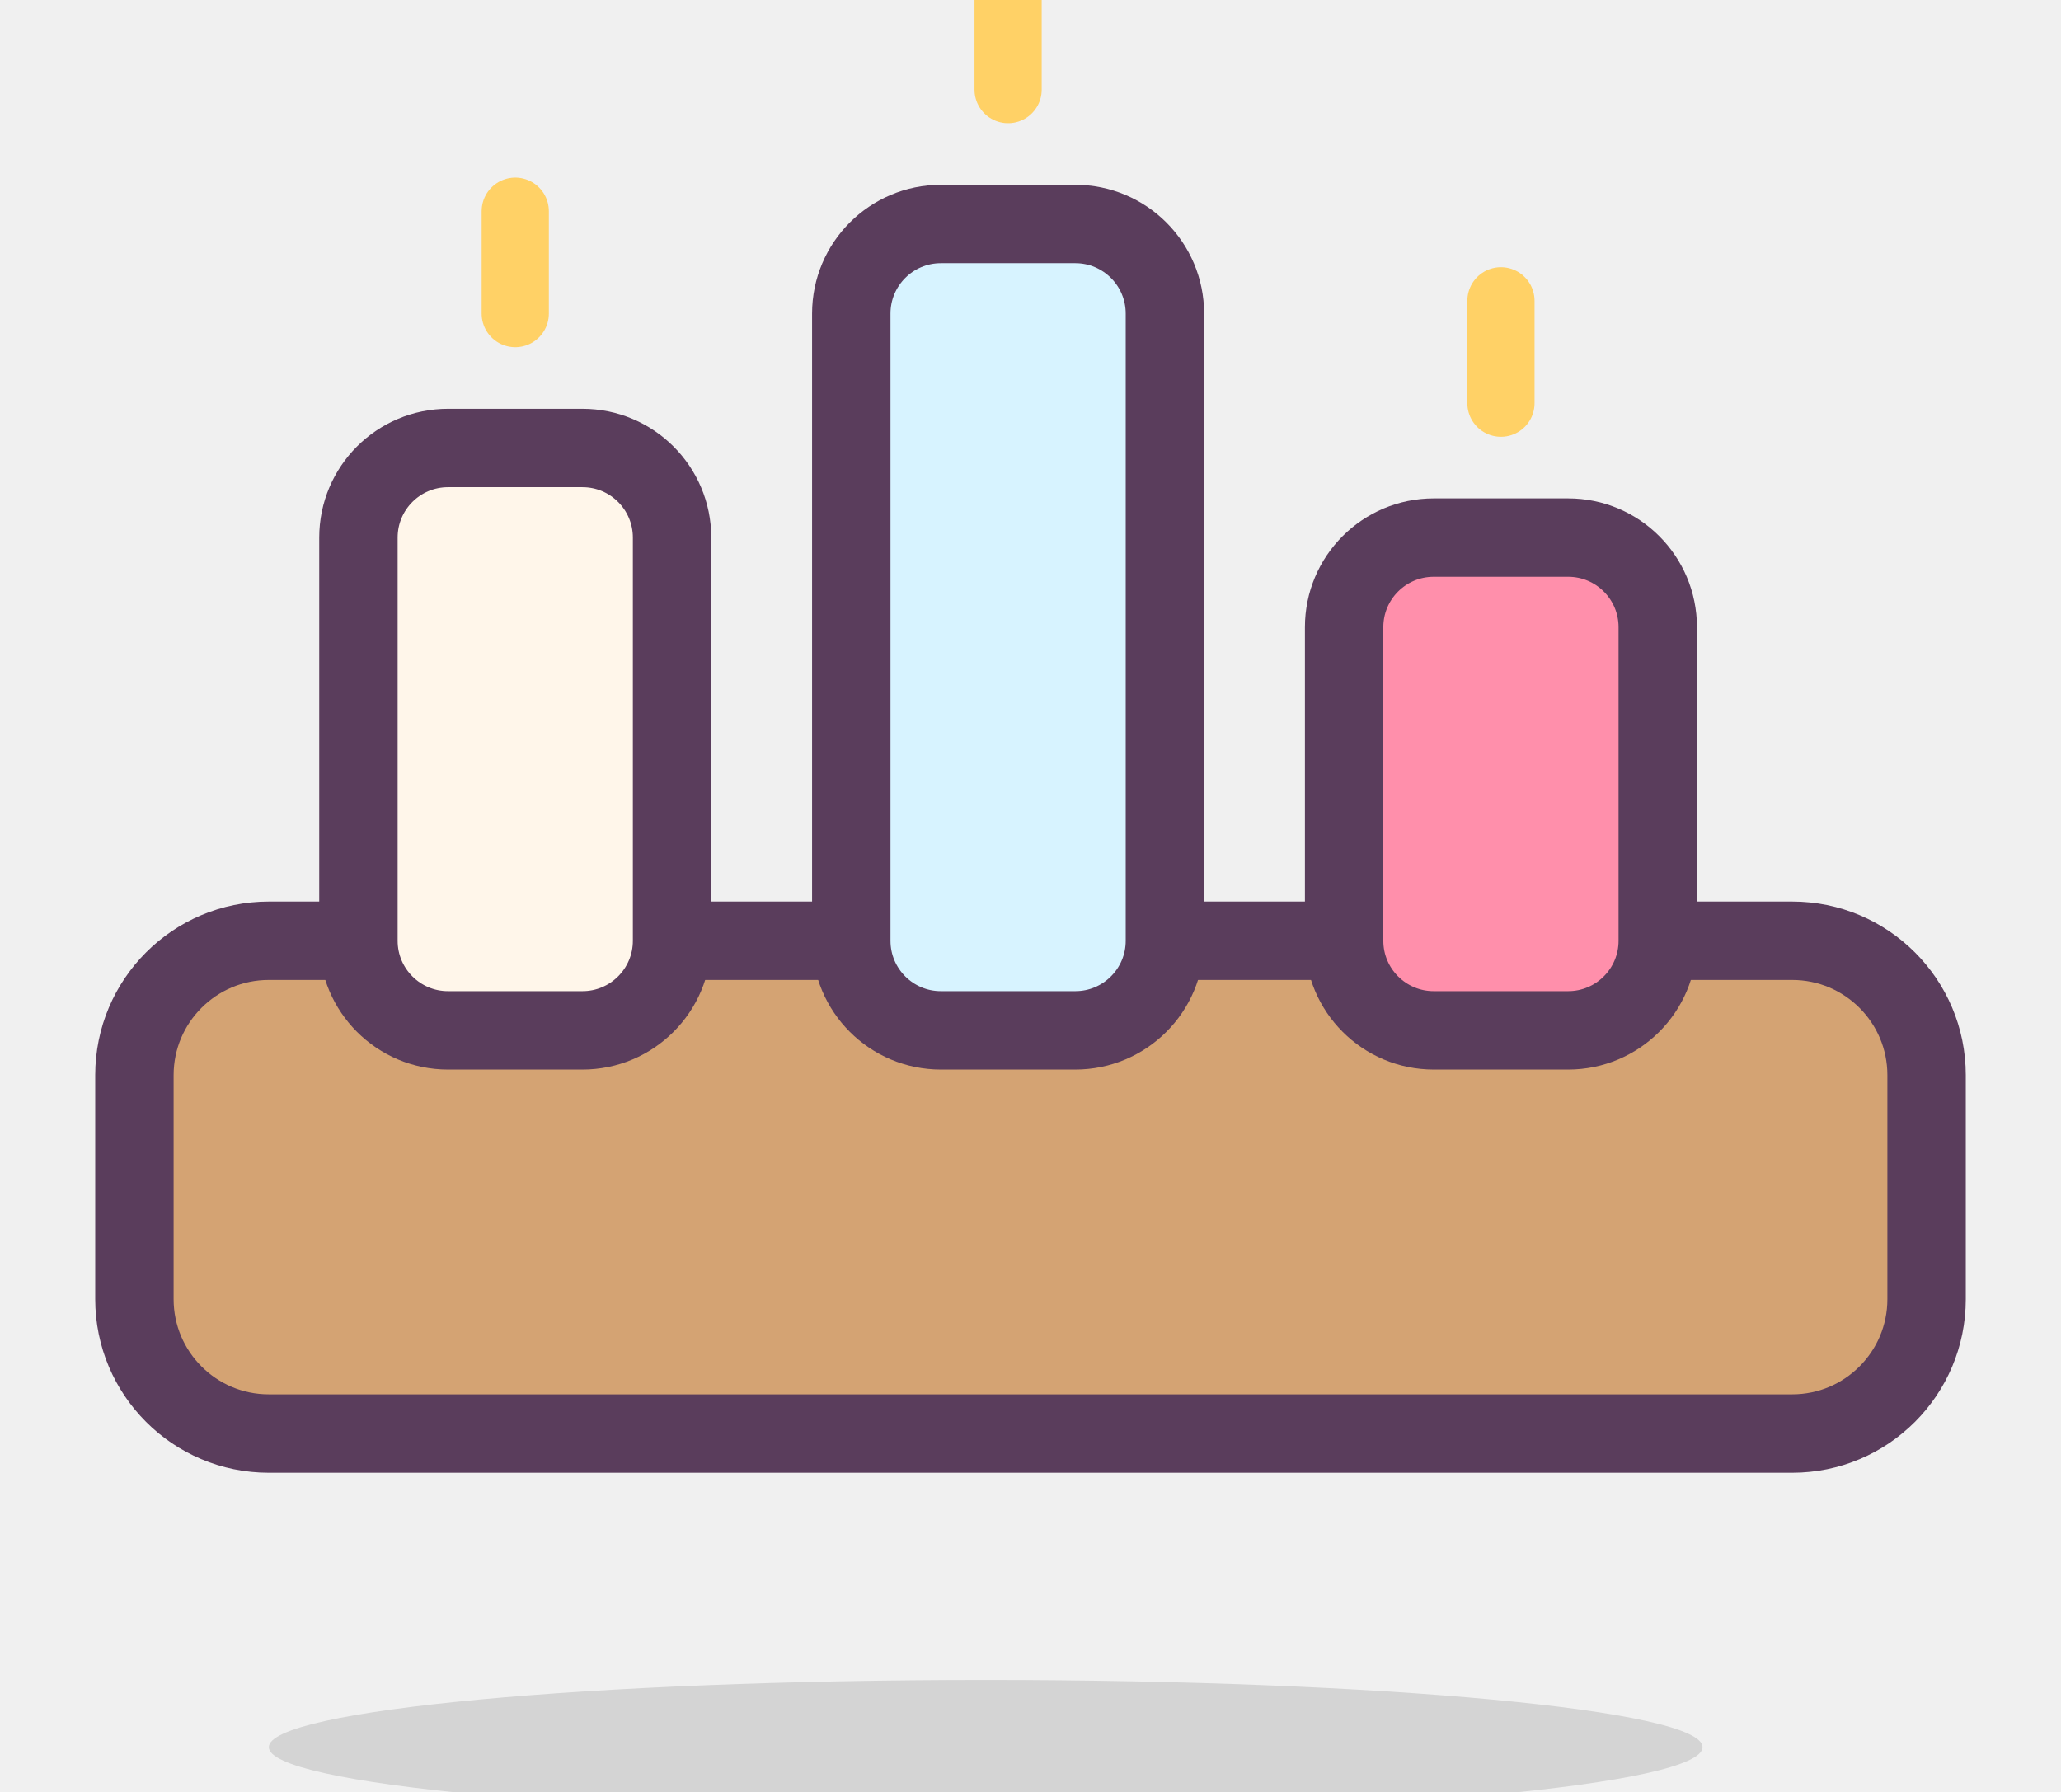
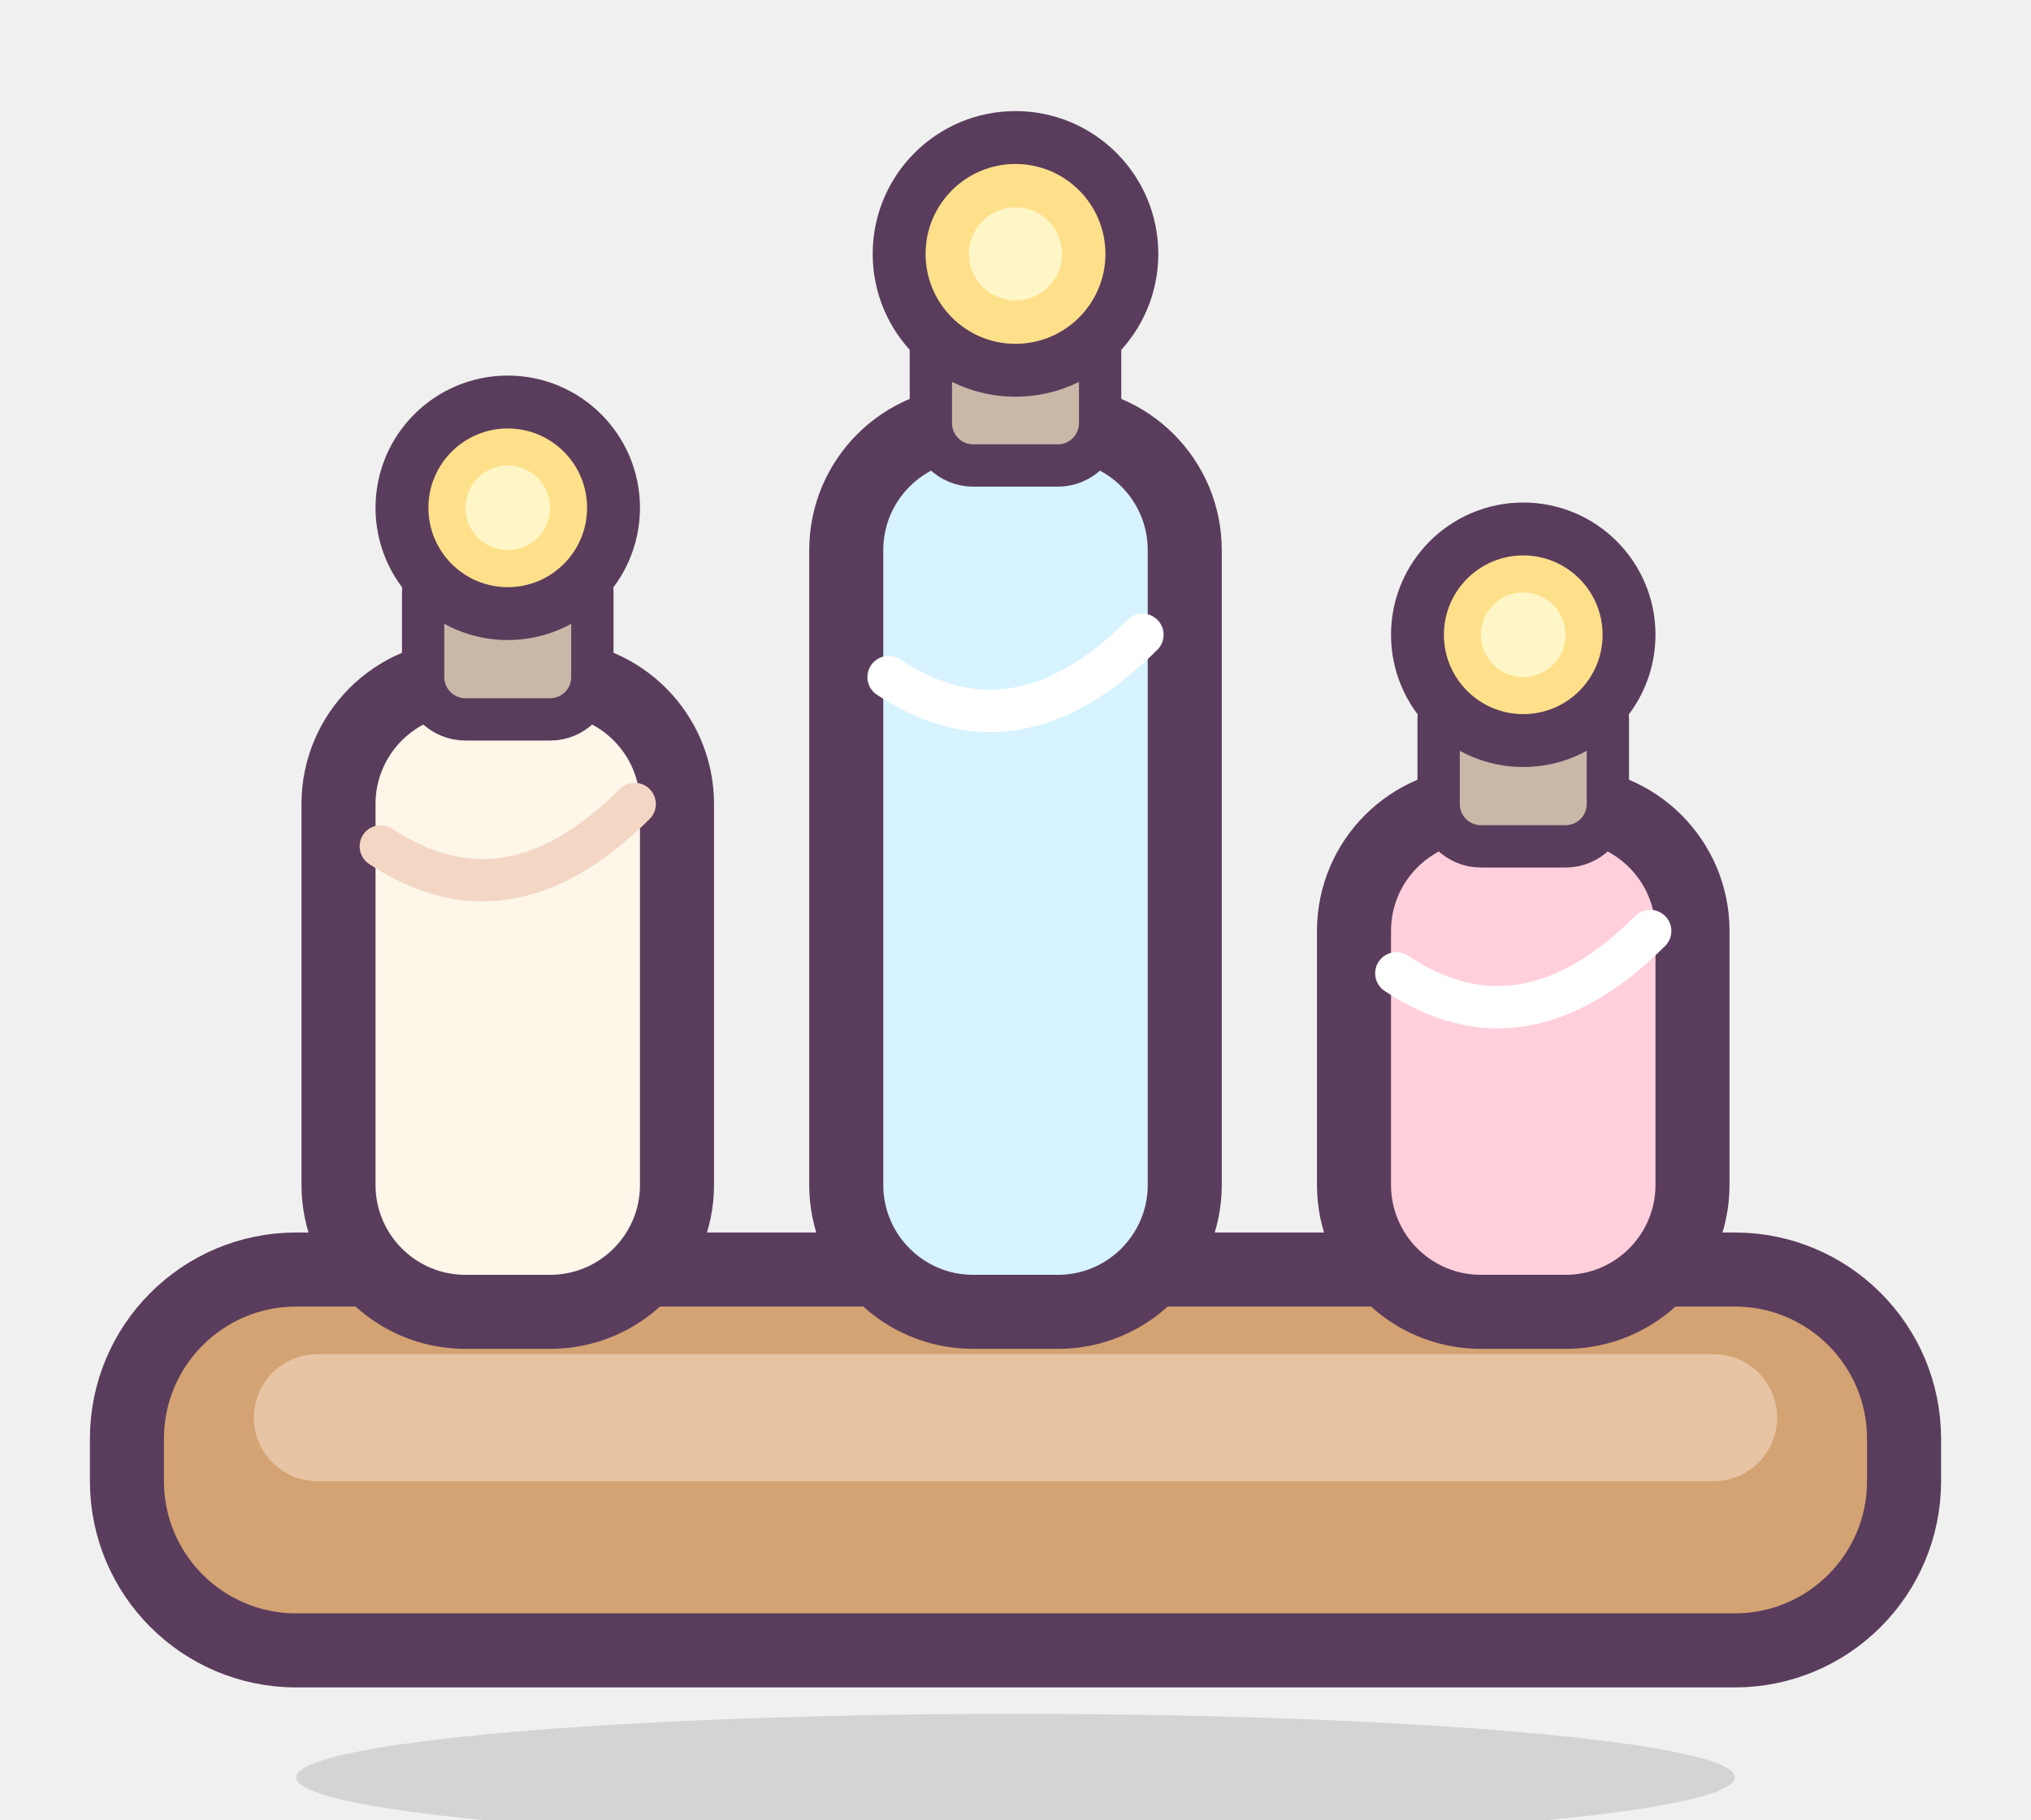
- <svg xmlns="http://www.w3.org/2000/svg" viewBox="8 16 92 80">
-   <ellipse cx="52" cy="94" rx="32" ry="3" fill="#000" opacity=".12" />
-   <rect x="14" y="58" width="80" height="22" rx="6" fill="#d4a373" stroke="#5a3d5c" stroke-width="3.5" stroke-linejoin="round" stroke-linecap="round" />
-   <rect x="24" y="36" width="14" height="26" rx="4" fill="#fff6ea" stroke="#5a3d5c" stroke-width="3.5" stroke-linejoin="round" stroke-linecap="round" />
-   <rect x="46" y="26" width="14" height="36" rx="4" fill="#d7f3ff" stroke="#5a3d5c" stroke-width="3.5" stroke-linejoin="round" stroke-linecap="round" />
-   <rect x="68" y="40" width="14" height="22" rx="4" fill="#ff8fab" stroke="#5a3d5c" stroke-width="3.5" stroke-linejoin="round" stroke-linecap="round" />
-   <path d="M31 30 Q31 22 31 28 M53 20 Q53 12 53 18 M75 34 Q75 26 75 32" stroke="#ffd166" stroke-width="3" stroke-linecap="round" />
+ <svg xmlns="http://www.w3.org/2000/svg" viewBox="6 10 96 86">
+   <ellipse cx="54" cy="94" rx="34" ry="3" fill="#000" opacity=".12" />
+   <rect x="12" y="70" width="84" height="18" rx="8" fill="#d4a373" stroke="#5a3d5c" stroke-width="3.5" stroke-linejoin="round" />
+   <rect x="18" y="74" width="72" height="6" rx="3" fill="#e7c4a4" />
+   <rect x="22" y="42" width="16" height="30" rx="6" fill="#fff6ea" stroke="#5a3d5c" stroke-width="3.5" />
+   <path d="M24 50 Q30 54 36 48" fill="none" stroke="#f3d7c4" stroke-width="2" stroke-linecap="round" />
+   <rect x="46" y="30" width="16" height="42" rx="6" fill="#d7f3ff" stroke="#5a3d5c" stroke-width="3.5" />
+   <path d="M48 42 Q54 46 60 40" fill="none" stroke="#fff" stroke-width="2" stroke-linecap="round" />
+   <rect x="70" y="48" width="16" height="24" rx="6" fill="#ffd0dc" stroke="#5a3d5c" stroke-width="3.5" />
+   <path d="M72 56 Q78 60 84 54" fill="none" stroke="#fff" stroke-width="2" stroke-linecap="round" />
+   <g>
+     <rect x="26" y="36" width="8" height="8" rx="2" fill="#c9b8a8" stroke="#5a3d5c" stroke-width="2" />
+     <circle cx="30" cy="34" r="5" fill="#ffe08a" stroke="#5a3d5c" stroke-width="2.5" />
+     <circle cx="30" cy="34" r="2" fill="#fff6c8" />
+     <rect x="50" y="24" width="8" height="8" rx="2" fill="#c9b8a8" stroke="#5a3d5c" stroke-width="2" />
+     <circle cx="54" cy="22" r="5.5" fill="#ffe08a" stroke="#5a3d5c" stroke-width="2.5" />
+     <circle cx="54" cy="22" r="2.2" fill="#fff6c8" />
+     <rect x="74" y="42" width="8" height="8" rx="2" fill="#c9b8a8" stroke="#5a3d5c" stroke-width="2" />
+     <circle cx="78" cy="40" r="5" fill="#ffe08a" stroke="#5a3d5c" stroke-width="2.5" />
+     <circle cx="78" cy="40" r="2" fill="#fff6c8" />
+   </g>
</svg>
